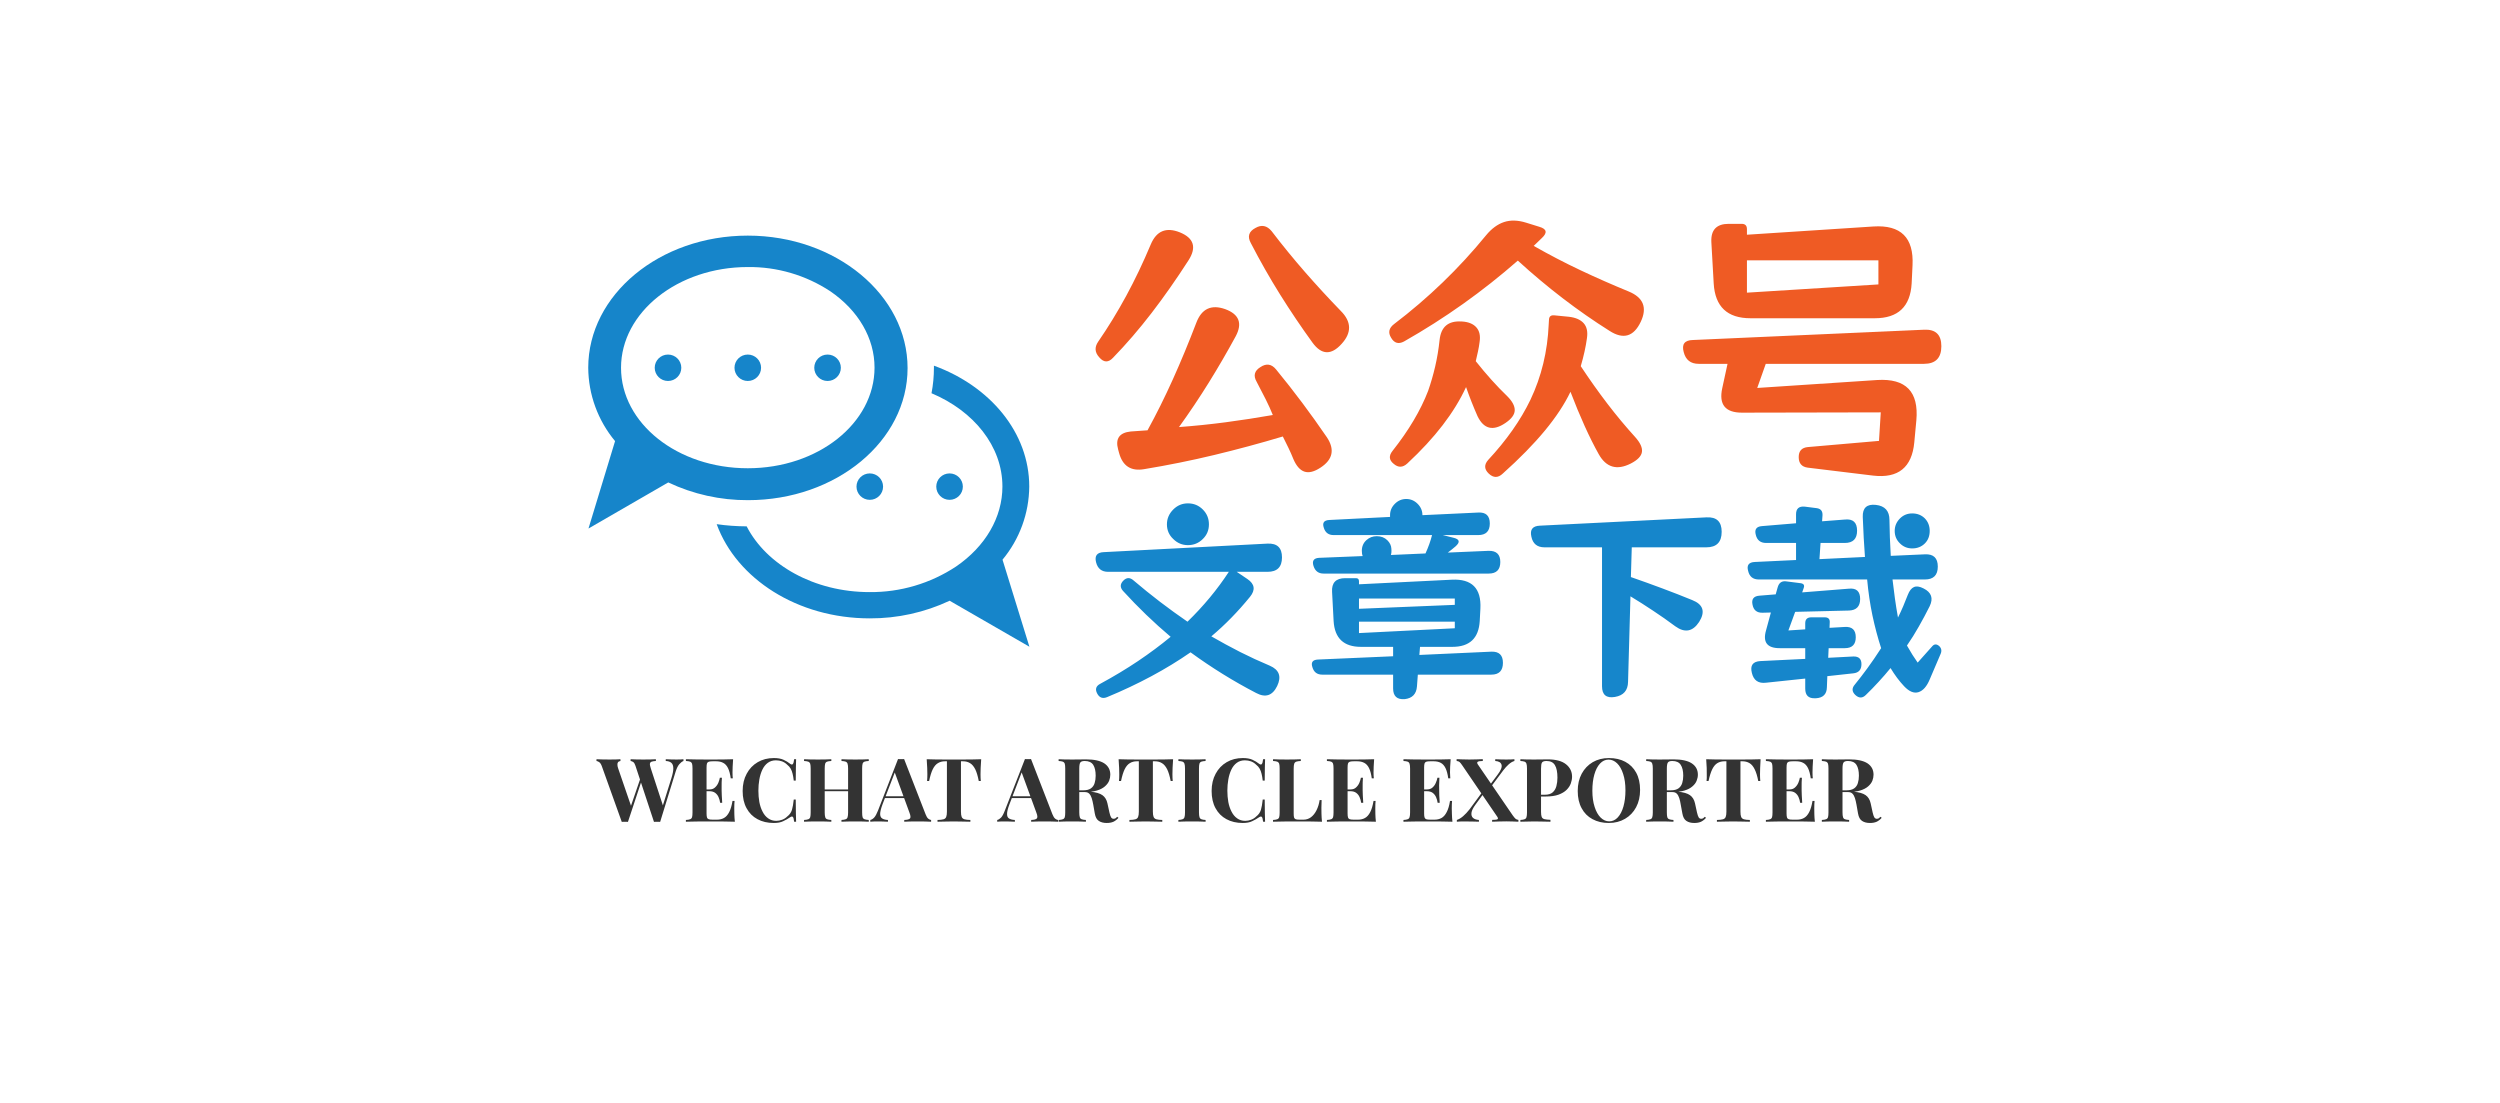
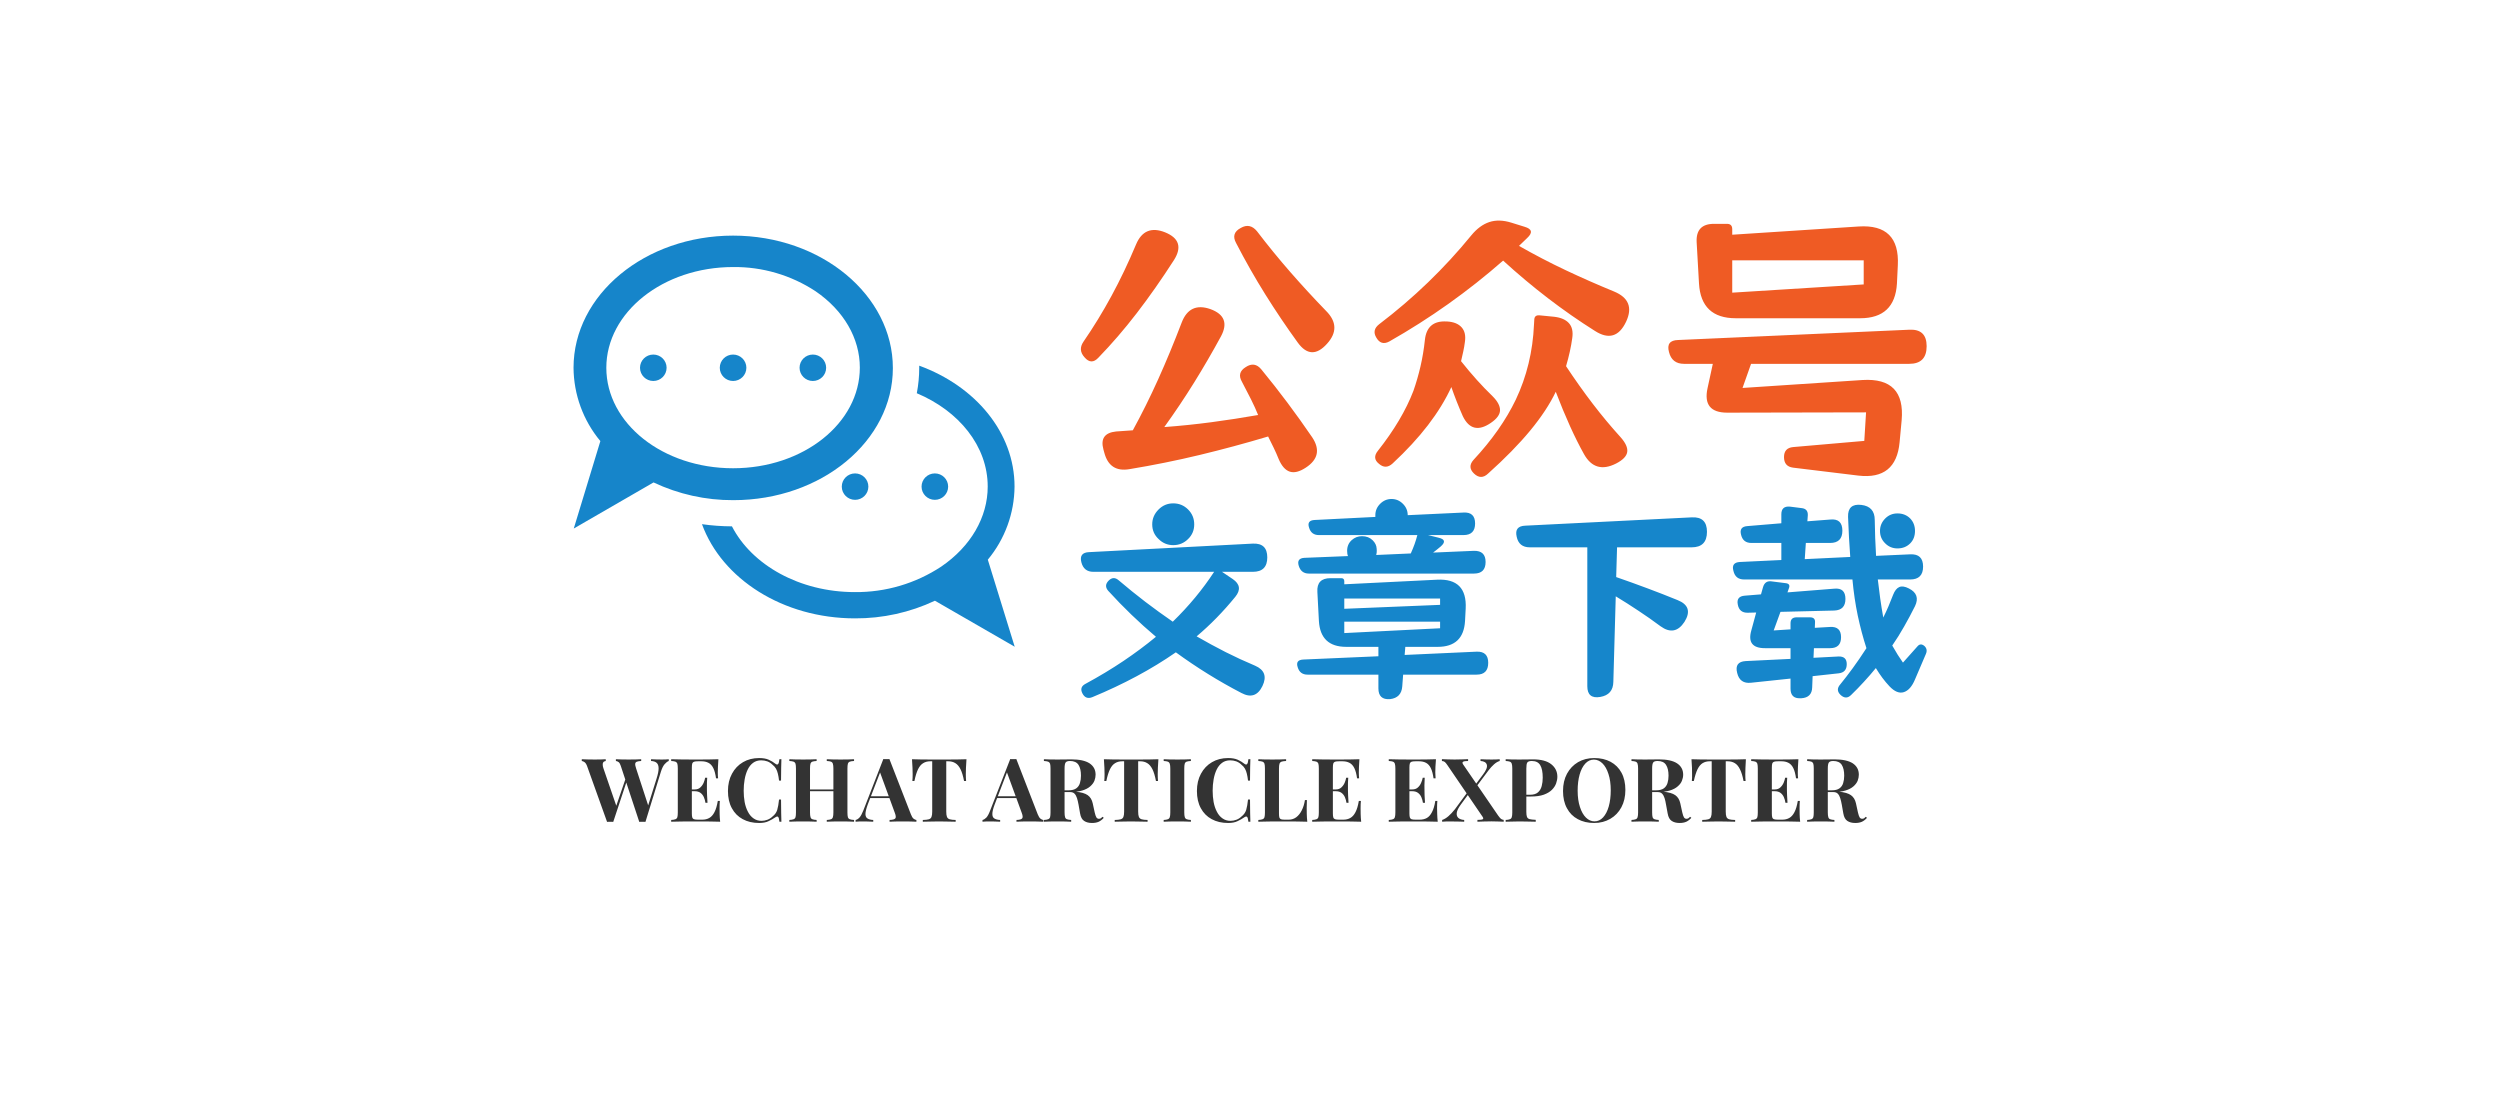
<svg xmlns="http://www.w3.org/2000/svg" version="1.0" viewBox="0 0 340 150" preserveAspectRatio="xMidYMid meet" color-interpolation-filters="sRGB" style="margin: auto;">
-   <g fill="#ef5b24" transform="translate(80,30)">
+   <g fill="#ef5b24" transform="translate(78,30)">
    <g>
      <svg filter="url(#colors350524036)" x="0" y="0" width="60" height="60" filtersec="colorsf6288523337" style="overflow: visible;">
        <svg viewBox="22.59 29.5 54.75 51.02" x="0px" y="0px">
          <path d="M74,69.72a14.37,14.37,0,0,0,3.32-9.08c0-6.7-4.86-12.46-11.83-15a2.17,2.17,0,0,1,0,.26,16.67,16.67,0,0,1-.3,3.16c5.23,2.2,8.8,6.56,8.8,11.58,0,3.81-2.1,7.43-5.76,9.93a19.15,19.15,0,0,1-10.72,3.17c-6.89,0-12.8-3.38-15.26-8.16a27.15,27.15,0,0,1-3.72-.27C41,72.09,48.56,77,57.53,77a23.06,23.06,0,0,0,9.91-2.19h0l9.9,5.71L74,69.71Z" />
          <path d="M42.39,29.5c-10.93,0-19.8,7.34-19.8,16.4A14.38,14.38,0,0,0,25.92,55l0,0-3.3,10.85,9.9-5.72h0a22.88,22.88,0,0,0,9.9,2.2c10.94,0,19.8-7.34,19.8-16.39S53.33,29.5,42.39,29.5Zm0,3.9a18.24,18.24,0,0,1,10.23,3c3.5,2.39,5.5,5.84,5.5,9.48,0,6.89-7,12.49-15.73,12.49S26.66,52.79,26.66,45.9,33.72,33.4,42.39,33.4Z" />
          <ellipse cx="32.49" cy="45.9" rx="1.65" ry="1.64" />
          <ellipse cx="42.39" cy="45.9" rx="1.65" ry="1.64" />
          <ellipse cx="52.29" cy="45.9" rx="1.65" ry="1.64" />
          <ellipse cx="57.53" cy="60.65" rx="1.65" ry="1.64" />
          <ellipse cx="67.43" cy="60.65" rx="1.65" ry="1.64" />
        </svg>
      </svg>
      <defs>
        <filter id="colors350524036">
          <feColorMatrix type="matrix" values="0 0 0 0 0.086  0 0 0 0 0.523  0 0 0 0 0.793  0 0 0 1 0" />
        </filter>
        <filter id="colorsf6288523337">
          <feColorMatrix type="matrix" values="0 0 0 0 0.996  0 0 0 0 0.996  0 0 0 0 0.996  0 0 0 1 0" />
        </filter>
        <filter id="colorsb1166069162">
          <feColorMatrix type="matrix" values="0 0 0 0 0  0 0 0 0 0  0 0 0 0 0  0 0 0 1 0" />
        </filter>
      </defs>
    </g>
    <g transform="translate(69,0)">
      <g transform="matrix(1,0,0,1,0,0)" opacity="1">
        <g transform="scale(1)">
          <g>
            <path d="M29.36 0.16L29.36 0.16Q29.04-0.64 28.68-1.38 28.32-2.12 27.92-2.92L27.92-2.92Q23.24-1.52 18.58-0.4 13.92 0.72 9.08 1.52L9.08 1.52Q6.36 2 5.64-0.72L5.64-0.72 5.52-1.16Q4.92-3.36 7.24-3.6L7.24-3.6 9.52-3.76Q11.32-7.04 12.96-10.68 14.6-14.32 16.16-18.4L16.16-18.4Q17.24-21.24 20.08-20.24L20.08-20.24Q22.92-19.2 21.52-16.56L21.52-16.56Q19.76-13.32 17.86-10.26 15.96-7.2 13.8-4.2L13.8-4.2Q17.04-4.44 20.2-4.86 23.36-5.28 26.56-5.84L26.56-5.84Q26.16-6.84 25.6-7.96 25.04-9.08 24.36-10.36L24.36-10.36Q23.64-11.6 24.88-12.36L24.88-12.36Q26.08-13.16 27-12.04L27-12.04Q28.84-9.8 30.56-7.5 32.28-5.2 33.92-2.8L33.92-2.8Q35.56-0.32 33.04 1.32L33.04 1.32Q31.76 2.16 30.86 1.86 29.96 1.56 29.36 0.16ZM31.96-15.68L31.96-15.68Q29.64-18.88 27.54-22.24 25.44-25.6 23.56-29.24L23.56-29.24Q22.84-30.56 24.2-31.28L24.2-31.28Q25.44-32 26.4-30.84L26.4-30.84Q28.6-27.96 30.94-25.28 33.28-22.6 35.8-20L35.8-20Q38-17.8 35.92-15.52L35.92-15.52Q33.8-13.16 31.96-15.68ZM2.96-13.68L2.96-13.68Q2.04-14.68 2.8-15.8L2.8-15.8Q4.84-18.76 6.62-22.04 8.4-25.32 9.96-29.04L9.96-29.04Q11.12-31.8 13.92-30.68L13.92-30.68Q16.76-29.52 15.12-26.92L15.12-26.92Q12.6-23 10.06-19.7 7.52-16.4 4.84-13.64L4.84-13.64Q3.88-12.6 2.96-13.68ZM42.64-16.36L42.64-16.36Q42-17.4 43.04-18.2L43.04-18.2Q50.04-23.52 55.56-30.28L55.56-30.28Q56.68-31.64 58-32.08 59.32-32.52 61-32L61-32 62.8-31.44Q64.32-31 63.16-29.92L63.16-29.92 62.04-28.84Q65.2-27.04 68.42-25.52 71.64-24 74.96-22.64L74.96-22.64Q77.96-21.4 76.6-18.52L76.6-18.52Q75.16-15.48 72.36-17.28L72.36-17.28Q65.88-21.36 59.88-26.84L59.88-26.84Q52.72-20.56 44.4-15.84L44.4-15.84Q43.28-15.24 42.64-16.36ZM55.92 2.12L55.92 2.12Q55 1.24 55.84 0.28L55.84 0.28Q59.6-3.76 61.6-7.92L61.6-7.92Q63.84-12.64 64.08-18.16L64.08-18.16 64.12-18.84Q64.16-19.44 64.8-19.4L64.8-19.4 66.84-19.2Q68.2-19.04 68.84-18.32 69.48-17.6 69.28-16.28L69.28-16.28Q69.04-14.52 68.44-12.48L68.44-12.48Q70.24-9.76 72.06-7.38 73.88-5 75.84-2.84L75.84-2.84Q76.88-1.68 76.76-0.82 76.64 0.04 75.24 0.76L75.24 0.76Q72.4 2.2 70.88-0.52L70.88-0.52Q69-3.88 67.04-9L67.04-9Q65.84-6.48 63.56-3.72 61.28-0.96 57.84 2.12L57.84 2.12Q56.88 3.04 55.92 2.12ZM43 0.8L43 0.8Q42.04 0.04 42.84-0.96L42.84-0.96Q46.16-5.16 47.68-9.12L47.68-9.12Q48.24-10.72 48.64-12.44 49.04-14.16 49.24-16.04L49.24-16.04Q49.52-18.72 52.2-18.56L52.2-18.56 52.28-18.56Q53.6-18.48 54.24-17.76 54.88-17.04 54.68-15.76L54.68-15.76Q54.6-15.12 54.46-14.48 54.32-13.84 54.16-13.16L54.16-13.16Q56.32-10.44 58.44-8.4L58.44-8.4Q59.48-7.36 59.46-6.48 59.44-5.6 58.2-4.76L58.2-4.76Q55.68-3.04 54.4-5.68L54.4-5.68Q53.52-7.68 52.84-9.64L52.84-9.64Q51.64-7.04 49.66-4.46 47.68-1.88 44.84 0.76L44.84 0.76Q43.92 1.6 43 0.8ZM108.2 2.4L99.32 1.32Q98.08 1.16 98.08-0.12L98.08-0.12Q98.08-1.36 99.32-1.48L99.32-1.48 109-2.32 109.24-6.2 90.36-6.16Q86.96-6.16 87.68-9.48L87.68-9.48 88.4-12.8 84.48-12.8Q82.84-12.8 82.44-14.4L82.44-14.4Q82-16 83.68-16.04L83.68-16.04 115.12-17.44Q117.48-17.56 117.48-15.2L117.48-15.2Q117.48-12.8 115.12-12.8L115.12-12.8 93.6-12.8 92.44-9.52 108.76-10.6Q114.6-10.96 114.08-5.12L114.08-5.12 113.8-2.12Q113.32 3 108.2 2.4L108.2 2.4ZM108.44-19L91.52-19Q86.8-19 86.52-23.72L86.52-23.72 86.2-29.36Q86.08-31.84 88.56-31.84L88.56-31.84 90.32-31.84Q91.04-31.84 91.04-31.12L91.04-31.12 91.04-30.36 108.24-31.48Q113.84-31.84 113.56-26.2L113.56-26.2 113.44-23.72Q113.16-19 108.44-19L108.44-19ZM91.04-26.88L91.04-22.48 108.92-23.6 108.92-26.88 91.04-26.88Z" transform="translate(-2.456191, 32.28167)" />
          </g>
          <g fill="#1686cb" transform="translate(0,37.86167)">
            <g transform="scale(0.99166)">
              <path d="M24.36 1.26L24.36 1.26Q19.68-1.17 15.36-4.32L15.36-4.32Q10.35-0.84 3.9 1.83L3.9 1.83Q3 2.19 2.55 1.32L2.55 1.32Q2.1 0.45 2.97 0L2.97 0Q5.79-1.53 8.17-3.13 10.56-4.74 12.63-6.45L12.63-6.45Q10.89-7.92 9.27-9.48 7.65-11.04 6.09-12.75L6.09-12.75Q5.46-13.47 6.15-14.16L6.15-14.16Q6.81-14.82 7.53-14.19L7.53-14.19Q9.33-12.66 11.17-11.25 13.02-9.84 14.94-8.52L14.94-8.52Q18.24-11.73 20.61-15.36L20.61-15.36 4.05-15.36Q2.73-15.36 2.4-16.68L2.4-16.68Q2.07-18 3.45-18.06L3.45-18.06 25.92-19.23Q27.9-19.32 27.9-17.34L27.9-17.34Q27.9-15.36 25.92-15.36L25.92-15.36 21.69-15.36 23.16-14.37Q24.66-13.35 23.52-11.94L23.52-11.94Q21.03-8.88 18.21-6.51L18.21-6.51Q20.19-5.37 22.17-4.36 24.15-3.36 26.22-2.49L26.22-2.49Q28.17-1.65 27.24 0.3L27.24 0.3Q26.28 2.28 24.36 1.26ZM15-19.02L15-19.02Q13.83-19.02 12.99-19.86L12.99-19.86Q12.12-20.67 12.12-21.87L12.12-21.87Q12.12-23.04 12.99-23.91L12.99-23.91Q13.83-24.75 15-24.75L15-24.75Q16.2-24.75 17.04-23.91L17.04-23.91Q17.88-23.07 17.88-21.87L17.88-21.87Q17.88-20.67 17.04-19.86L17.04-19.86Q16.2-19.02 15-19.02ZM43.14 0.63L43.14-1.26 33.42-1.26Q32.37-1.26 32.07-2.28L32.07-2.28Q31.74-3.27 32.82-3.33L32.82-3.33 43.14-3.78 43.14-5.07 38.73-5.07Q35.19-5.07 34.98-8.61L34.98-8.61 34.77-12.6Q34.65-14.49 36.57-14.49L36.57-14.49 38.04-14.49Q38.46-14.49 38.46-14.07L38.46-14.07 38.46-13.65 51.18-14.28Q55.32-14.49 55.11-10.32L55.11-10.32 55.02-8.61Q54.81-5.07 51.27-5.07L51.27-5.07 46.83-5.07 46.74-3.96 56.61-4.41Q58.2-4.47 58.2-2.88L58.2-2.88Q58.2-1.26 56.61-1.26L56.61-1.26 46.53-1.26 46.41 0.36Q46.29 1.92 44.73 2.1L44.73 2.1Q43.14 2.22 43.14 0.63L43.14 0.63ZM56.25-15.12L33.6-15.12Q32.55-15.12 32.22-16.17L32.22-16.17Q31.89-17.22 33-17.28L33-17.28 38.97-17.52Q38.85-17.79 38.85-18.24L38.85-18.24Q38.85-19.14 39.48-19.71L39.48-19.71Q40.08-20.25 40.89-20.25L40.89-20.25Q41.79-20.25 42.36-19.68L42.36-19.68Q42.87-19.17 42.9-18.54L42.9-18.54Q42.93-18.24 42.9-17.97L42.9-17.97 42.84-17.67 47.58-17.88Q48.18-19.2 48.48-20.4L48.48-20.4 34.98-20.4Q33.93-20.4 33.63-21.42L33.63-21.42Q33.3-22.41 34.38-22.47L34.38-22.47 42.72-22.89 42.72-23.13Q42.72-24.03 43.38-24.69L43.38-24.69Q44.04-25.35 44.94-25.35L44.94-25.35Q45.84-25.35 46.5-24.69L46.5-24.69Q47.16-24.03 47.16-23.13L47.16-23.13 54.81-23.49Q56.4-23.58 56.4-21.99L56.4-21.99Q56.4-20.4 54.81-20.4L54.81-20.4 49.95-20.4 51.39-20.04Q52.71-19.74 51.69-18.84L51.69-18.84Q51.45-18.63 51.18-18.42 50.91-18.21 50.64-18L50.64-18 56.25-18.24Q57.84-18.27 57.84-16.71L57.84-16.71Q57.84-15.12 56.25-15.12L56.25-15.12ZM38.46-8.52L38.46-6.96 51.6-7.62 51.6-8.52 38.46-8.52ZM38.46-11.7L38.46-10.29 51.6-10.83 51.6-11.7 38.46-11.7ZM71.79 0.33L71.79-18.72 63.9-18.72Q62.4-18.72 62.1-20.19L62.1-20.19Q61.77-21.63 63.27-21.69L63.27-21.69 86.1-22.83Q88.2-22.95 88.2-20.85L88.2-20.85Q88.2-18.72 86.1-18.72L86.1-18.72 75.87-18.72 75.75-14.64Q78-13.86 80.08-13.08 82.17-12.3 84.15-11.49L84.15-11.49Q86.43-10.59 85.11-8.49L85.11-8.49Q83.79-6.48 81.84-7.89L81.84-7.89Q80.31-9.03 78.79-10.03 77.28-11.04 75.69-12L75.69-12 75.36-0.27Q75.33 1.5 73.56 1.8L73.56 1.8Q71.79 2.1 71.79 0.33L71.79 0.33ZM113.22 0.33L113.22 0.33Q112.23-0.72 111.36-2.16L111.36-2.16Q110.58-1.2 109.72-0.27 108.87 0.66 107.97 1.53L107.97 1.53Q107.28 2.22 106.53 1.53L106.53 1.53Q105.81 0.84 106.47 0.09L106.47 0.09Q107.28-0.9 108.18-2.13 109.08-3.36 110.07-4.89L110.07-4.89Q109.38-7.02 108.88-9.36 108.39-11.7 108.15-14.31L108.15-14.31 93.3-14.31Q92.1-14.31 91.83-15.48L91.83-15.48Q91.5-16.65 92.73-16.71L92.73-16.71 98.4-16.98 98.4-19.32 94.29-19.32Q93.15-19.32 92.88-20.43L92.88-20.43Q92.58-21.54 93.72-21.63L93.72-21.63 98.4-22.02 98.4-23.25Q98.4-24.42 99.6-24.3L99.6-24.3 101.25-24.09Q102.06-23.97 102.03-23.13L102.03-23.13 101.97-22.29 105.09-22.53Q106.77-22.71 106.77-21L106.77-21Q106.77-19.32 105.09-19.32L105.09-19.32 101.76-19.32 101.61-17.1 107.85-17.4Q107.76-18.66 107.68-20.02 107.61-21.39 107.55-22.89L107.55-22.89Q107.49-24.75 109.35-24.54L109.35-24.54Q111.21-24.33 111.21-22.47L111.21-22.47Q111.24-20.04 111.39-17.55L111.39-17.55 116.07-17.76Q117.84-17.85 117.84-16.08L117.84-16.08Q117.84-14.31 116.07-14.31L116.07-14.31 111.63-14.31Q111.78-12.99 111.96-11.7 112.14-10.41 112.38-9.09L112.38-9.09Q112.77-9.87 113.1-10.65 113.43-11.43 113.73-12.21L113.73-12.21Q114.06-13.05 114.57-13.27 115.08-13.5 115.89-13.08L115.89-13.08Q117.51-12.27 116.73-10.65L116.73-10.65Q116.01-9.21 115.24-7.86 114.48-6.51 113.61-5.25L113.61-5.25Q114-4.56 114.37-3.97 114.75-3.39 115.08-2.91L115.08-2.91 117.06-5.13Q117.48-5.64 118.02-5.19L118.02-5.19Q118.5-4.74 118.23-4.11L118.23-4.11 116.73-0.6Q116.13 0.84 115.2 1.14 114.27 1.44 113.22 0.33ZM99.66 0.66L99.66-0.72 94.26-0.15Q92.7 0.03 92.34-1.5L92.34-1.5Q91.95-3.03 93.51-3.12L93.51-3.12 99.66-3.42 99.66-4.89 96.15-4.89Q93.57-4.89 94.29-7.35L94.29-7.35 94.95-9.78 93.81-9.75Q92.64-9.72 92.43-10.86L92.43-10.86Q92.19-12 93.39-12.09L93.39-12.09 95.61-12.27 95.88-13.23Q96.15-14.22 97.14-14.04L97.14-14.04 99.03-13.8Q99.66-13.71 99.45-13.14L99.45-13.14 99.24-12.54 105.66-13.05Q107.19-13.2 107.19-11.64L107.19-11.64Q107.19-10.11 105.66-10.05L105.66-10.05 98.28-9.87 97.35-7.32 99.66-7.47 99.66-8.31Q99.66-9.12 100.5-9.12L100.5-9.12 102.33-9.12Q103.08-9.12 103.02-8.4L103.02-8.4 102.99-7.68 105.09-7.8Q106.59-7.89 106.59-6.39L106.59-6.39Q106.59-4.89 105.09-4.89L105.09-4.89 102.87-4.89 102.81-3.57 106.26-3.75Q107.37-3.78 107.37-2.7L107.37-2.7Q107.37-1.56 106.26-1.44L106.26-1.44 102.69-1.05 102.63 0.48Q102.6 1.89 101.13 1.98L101.13 1.98 101.01 1.98Q99.66 2.04 99.66 0.66L99.66 0.66ZM114.33-18.57L114.33-18.57Q113.34-18.57 112.65-19.26L112.65-19.26Q111.93-19.95 111.93-20.97L111.93-20.97Q111.93-21.96 112.65-22.68L112.65-22.68Q113.34-23.37 114.33-23.37L114.33-23.37Q115.38-23.37 116.07-22.68L116.07-22.68Q116.73-21.99 116.73-20.97L116.73-20.97Q116.73-19.92 116.07-19.26L116.07-19.26Q115.38-18.57 114.33-18.57Z" transform="translate(-2.336316, 25.35)" />
            </g>
          </g>
        </g>
      </g>
      <g fill="#333333" transform="matrix(1,0,0,1,-29.88309,73.09109)" opacity="1">
        <rect width="0" />
        <rect x="139.79" width="35" />
        <g transform="translate(-38,0)">
          <g transform="scale(1)">
            <path d="M11.69-8.50L11.69-8.50L11.69-8.26Q11.42-8.16 11.14-7.84Q10.85-7.52 10.63-6.83L10.63-6.83L8.52 0.02Q8.42 0.01 8.32 0.01Q8.21 0.01 8.10 0.01L8.10 0.01Q7.99 0.01 7.88 0.01Q7.78 0.01 7.68 0.02L7.68 0.02L5.16-7.61Q5.04-7.98 4.87-8.11Q4.69-8.24 4.50-8.26L4.50-8.26L4.50-8.50Q4.84-8.48 5.30-8.47Q5.76-8.46 6.22-8.46L6.22-8.46Q6.74-8.46 7.21-8.47Q7.67-8.48 7.94-8.50L7.94-8.50L7.94-8.26Q7.58-8.24 7.37-8.17Q7.16-8.10 7.13-7.90Q7.10-7.69 7.25-7.25L7.25-7.25L8.95-2.04L8.68-1.55L10.03-5.86Q10.32-6.77 10.31-7.28Q10.30-7.80 10.03-8.02Q9.77-8.24 9.28-8.26L9.28-8.26L9.28-8.50Q9.68-8.48 10.04-8.47Q10.40-8.46 10.76-8.46L10.76-8.46Q11.04-8.46 11.27-8.47Q11.51-8.48 11.69-8.50ZM3.12-8.50L3.12-8.50L3.12-8.26Q2.88-8.22 2.78-8.08Q2.69-7.94 2.71-7.72Q2.72-7.50 2.81-7.25L2.81-7.25L4.64-1.92L4.32-1.49L5.86-5.98L6.02-5.65L4.14 0.02Q4.04 0.01 3.94 0.01Q3.83 0.01 3.72 0.01L3.72 0.01Q3.61 0.01 3.50 0.01Q3.40 0.01 3.30 0.02L3.30 0.02L0.61-7.49Q0.46-7.93 0.25-8.09Q0.04-8.24-0.14-8.26L-0.14-8.26L-0.14-8.50Q0.22-8.48 0.71-8.47Q1.20-8.46 1.64-8.46L1.64-8.46Q2.12-8.46 2.50-8.47Q2.88-8.48 3.12-8.50ZM18.44-8.50L18.44-8.50Q18.40-7.97 18.38-7.48Q18.36-6.98 18.36-6.72L18.36-6.72Q18.36-6.48 18.37-6.26Q18.38-6.05 18.40-5.90L18.40-5.90L18.12-5.90Q18-6.78 17.75-7.29Q17.50-7.80 17.09-8.01Q16.69-8.22 16.15-8.22L16.15-8.22L15.66-8.22Q15.30-8.22 15.13-8.16Q14.95-8.10 14.89-7.93Q14.83-7.75 14.83-7.37L14.83-7.37L14.83-1.13Q14.83-0.76 14.89-0.58Q14.95-0.40 15.13-0.34Q15.30-0.28 15.66-0.28L15.66-0.28L16.25-0.28Q16.79-0.28 17.20-0.51Q17.62-0.74 17.91-1.31Q18.20-1.87 18.36-2.83L18.36-2.83L18.64-2.83Q18.60-2.45 18.60-1.82L18.60-1.82Q18.60-1.55 18.61-1.04Q18.62-0.54 18.68 0L18.68 0Q18.07-0.02 17.30-0.03Q16.54-0.04 15.94-0.04L15.94-0.04Q15.53-0.04 14.86-0.04Q14.18-0.04 13.43-0.03Q12.67-0.02 12.02 0L12.02 0L12.02-0.24Q12.41-0.26 12.60-0.34Q12.79-0.41 12.86-0.62Q12.92-0.84 12.92-1.27L12.92-1.27L12.92-7.22Q12.92-7.67 12.86-7.88Q12.79-8.09 12.59-8.17Q12.40-8.24 12.02-8.26L12.02-8.26L12.02-8.50Q12.67-8.48 13.43-8.47Q14.18-8.46 14.86-8.46Q15.53-8.46 15.94-8.46L15.94-8.46Q16.49-8.46 17.19-8.47Q17.89-8.47 18.44-8.50ZM14.47-4.39L16.57-4.39Q16.57-4.39 16.57-4.27Q16.57-4.15 16.57-4.15L16.57-4.15L14.47-4.15Q14.47-4.15 14.47-4.27Q14.47-4.39 14.47-4.39L14.47-4.39ZM16.64-5.98L16.92-5.98Q16.87-5.29 16.88-4.93Q16.88-4.57 16.88-4.27L16.88-4.27Q16.88-3.97 16.90-3.61Q16.91-3.25 16.96-2.57L16.96-2.57L16.68-2.57Q16.62-2.99 16.46-3.35Q16.30-3.71 16.00-3.93Q15.70-4.15 15.22-4.15L15.22-4.15L15.22-4.39Q15.70-4.39 15.98-4.66Q16.27-4.92 16.43-5.29Q16.58-5.65 16.64-5.98L16.64-5.98ZM23.99-8.66L23.99-8.66Q24.78-8.66 25.29-8.43Q25.80-8.20 26.20-7.88L26.20-7.88Q26.44-7.70 26.56-7.84Q26.69-7.98 26.74-8.50L26.74-8.50L27.01-8.50Q26.99-8.03 26.98-7.36Q26.96-6.70 26.96-5.59L26.96-5.59L26.69-5.59Q26.63-6.14 26.53-6.53Q26.44-6.92 26.27-7.22Q26.10-7.52 25.79-7.76L25.79-7.76Q25.49-8.06 25.09-8.21Q24.70-8.35 24.26-8.35L24.26-8.35Q23.62-8.35 23.16-8.01Q22.70-7.67 22.42-7.08Q22.14-6.49 22.01-5.75Q21.88-5.02 21.88-4.22L21.88-4.22Q21.88-3.42 22.01-2.68Q22.15-1.94 22.45-1.37Q22.74-0.79 23.21-0.46Q23.68-0.12 24.31-0.12L24.31-0.12Q24.71-0.12 25.11-0.27Q25.51-0.42 25.80-0.71L25.80-0.71Q26.27-1.07 26.44-1.60Q26.60-2.14 26.69-3.02L26.69-3.02L26.96-3.02Q26.96-1.88 26.98-1.18Q26.99-0.48 27.01 0L27.01 0L26.74 0Q26.69-0.52 26.57-0.65Q26.46-0.78 26.20-0.61L26.20-0.61Q25.75-0.30 25.25-0.07Q24.76 0.17 23.98 0.17L23.98 0.17Q22.70 0.17 21.75-0.35Q20.80-0.86 20.27-1.84Q19.74-2.81 19.74-4.18L19.74-4.18Q19.74-5.52 20.29-6.53Q20.83-7.54 21.79-8.10Q22.74-8.66 23.99-8.66ZM33.18 0L33.18 0L33.18-0.24Q33.56-0.26 33.76-0.34Q33.95-0.41 34.01-0.62Q34.08-0.84 34.08-1.27L34.08-1.27L34.08-7.22Q34.08-7.67 34.01-7.88Q33.95-8.09 33.75-8.17Q33.55-8.24 33.18-8.26L33.18-8.26L33.18-8.50Q33.50-8.48 34.03-8.47Q34.55-8.46 35.06-8.46L35.06-8.46Q35.62-8.46 36.10-8.47Q36.59-8.48 36.89-8.50L36.89-8.50L36.89-8.26Q36.50-8.24 36.31-8.17Q36.11-8.09 36.05-7.88Q35.99-7.67 35.99-7.22L35.99-7.22L35.99-1.27Q35.99-0.84 36.05-0.62Q36.12-0.41 36.31-0.34Q36.50-0.26 36.89-0.24L36.89-0.24L36.89 0Q36.59-0.02 36.10-0.03Q35.62-0.04 35.06-0.04L35.06-0.04Q34.55-0.04 34.03-0.03Q33.50-0.02 33.18 0ZM28.09 0L28.09 0L28.09-0.24Q28.48-0.26 28.67-0.34Q28.86-0.41 28.93-0.62Q28.99-0.84 28.99-1.27L28.99-1.27L28.99-7.22Q28.99-7.67 28.93-7.88Q28.86-8.09 28.66-8.17Q28.46-8.24 28.09-8.26L28.09-8.26L28.09-8.50Q28.40-8.48 28.90-8.47Q29.40-8.46 29.99-8.46L29.99-8.46Q30.49-8.46 30.98-8.47Q31.48-8.48 31.80-8.50L31.80-8.50L31.80-8.26Q31.42-8.24 31.22-8.17Q31.02-8.09 30.96-7.88Q30.90-7.67 30.90-7.22L30.90-7.22L30.90-1.27Q30.90-0.84 30.97-0.62Q31.03-0.41 31.22-0.34Q31.42-0.26 31.80-0.24L31.80-0.24L31.80 0Q31.48-0.02 30.98-0.03Q30.49-0.04 29.99-0.04L29.99-0.04Q29.40-0.04 28.90-0.03Q28.40-0.02 28.09 0ZM34.86-4.15L30.12-4.15L30.12-4.39L34.86-4.39L34.86-4.15ZM41.70-8.52L41.70-8.52L44.62-1.01Q44.78-0.58 44.99-0.41Q45.20-0.25 45.37-0.24L45.37-0.24L45.37 0Q45.01-0.02 44.53-0.03Q44.04-0.04 43.55-0.04L43.55-0.04Q43.00-0.04 42.50-0.03Q42.01-0.02 41.72 0L41.72 0L41.72-0.24Q42.34-0.26 42.50-0.45Q42.66-0.64 42.42-1.25L42.42-1.25L40.38-6.83L40.60-7.14L38.77-2.39Q38.44-1.50 38.44-1.04Q38.45-0.59 38.74-0.43Q39.02-0.26 39.50-0.24L39.50-0.24L39.50 0Q39.11-0.02 38.75-0.03Q38.39-0.04 38.02-0.04L38.02-0.04Q37.75-0.04 37.52-0.03Q37.28-0.02 37.10 0L37.10 0L37.10-0.24Q37.36-0.29 37.62-0.56Q37.88-0.84 38.14-1.50L38.14-1.50L40.87-8.52Q41.06-8.51 41.29-8.51Q41.51-8.51 41.70-8.52ZM39.08-3.46L42.54-3.46L42.54-3.22L38.96-3.22L39.08-3.46ZM52.18-8.50L52.18-8.50Q52.13-7.88 52.11-7.32Q52.09-6.76 52.09-6.46L52.09-6.46Q52.09-6.19 52.10-5.95Q52.12-5.71 52.13-5.54L52.13-5.54L51.85-5.54Q51.66-6.55 51.37-7.14Q51.07-7.73 50.66-7.97Q50.26-8.22 49.70-8.22L49.70-8.22L49.43-8.22L49.43-1.37Q49.43-0.89 49.53-0.65Q49.63-0.41 49.91-0.33Q50.18-0.25 50.71-0.24L50.71-0.24L50.71 0Q50.34-0.01 49.72-0.02Q49.10-0.04 48.43-0.04L48.43-0.04Q47.77-0.04 47.18-0.02Q46.60-0.01 46.24 0L46.24 0L46.24-0.24Q46.78-0.25 47.05-0.33Q47.33-0.41 47.42-0.65Q47.52-0.89 47.52-1.37L47.52-1.37L47.52-8.22L47.26-8.22Q46.70-8.22 46.30-7.97Q45.89-7.73 45.60-7.15Q45.31-6.56 45.10-5.54L45.10-5.54L44.82-5.54Q44.84-5.71 44.85-5.95Q44.86-6.19 44.86-6.46L44.86-6.46Q44.86-6.76 44.84-7.32Q44.82-7.88 44.77-8.50L44.77-8.50Q45.32-8.48 45.98-8.47Q46.63-8.46 47.29-8.46Q47.95-8.46 48.48-8.46L48.48-8.46Q49.02-8.46 49.67-8.46Q50.33-8.46 50.99-8.47Q51.65-8.48 52.18-8.50ZM58.96-8.52L58.96-8.52L61.87-1.01Q62.04-0.58 62.25-0.41Q62.46-0.25 62.63-0.24L62.63-0.24L62.63 0Q62.27-0.02 61.78-0.03Q61.30-0.04 60.80-0.04L60.80-0.04Q60.25-0.04 59.76-0.03Q59.27-0.02 58.98 0L58.98 0L58.98-0.24Q59.59-0.26 59.75-0.45Q59.92-0.64 59.68-1.25L59.68-1.25L57.64-6.83L57.85-7.14L56.03-2.39Q55.69-1.50 55.70-1.04Q55.70-0.59 55.99-0.43Q56.28-0.26 56.76-0.24L56.76-0.24L56.76 0Q56.36-0.02 56.00-0.03Q55.64-0.04 55.27-0.04L55.27-0.04Q55.01-0.04 54.77-0.03Q54.54-0.02 54.36 0L54.36 0L54.36-0.24Q54.61-0.29 54.88-0.56Q55.14-0.84 55.39-1.50L55.39-1.50L58.13-8.52Q58.32-8.51 58.54-8.51Q58.76-8.51 58.96-8.52ZM56.34-3.46L59.80-3.46L59.80-3.22L56.22-3.22L56.34-3.46ZM62.71-8.26L62.71-8.50Q63.01-8.48 63.52-8.47Q64.03-8.46 64.54-8.46L64.54-8.46Q65.11-8.46 65.65-8.47Q66.19-8.48 66.42-8.48L66.42-8.48Q68.09-8.48 68.92-7.94Q69.74-7.39 69.74-6.40L69.74-6.40Q69.74-5.99 69.58-5.57Q69.41-5.16 69.01-4.81Q68.60-4.45 67.91-4.24Q67.21-4.03 66.16-4.03L66.16-4.03L65.00-4.03L65.00-4.27L66.04-4.27Q66.74-4.27 67.11-4.54Q67.48-4.81 67.61-5.26Q67.75-5.71 67.75-6.26L67.75-6.26Q67.75-7.21 67.42-7.73Q67.08-8.26 66.26-8.26L66.26-8.26Q65.80-8.26 65.66-8.05Q65.52-7.85 65.52-7.22L65.52-7.22L65.52-1.27Q65.52-0.84 65.59-0.62Q65.65-0.41 65.84-0.34Q66.04-0.26 66.42-0.24L66.42-0.24L66.42 0Q66.10-0.02 65.60-0.03Q65.11-0.04 64.61-0.04L64.61-0.04Q64.03-0.04 63.52-0.03Q63.01-0.02 62.71 0L62.71 0L62.71-0.24Q63.10-0.26 63.29-0.34Q63.48-0.41 63.55-0.62Q63.61-0.84 63.61-1.27L63.61-1.27L63.61-7.22Q63.61-7.67 63.55-7.88Q63.48-8.09 63.28-8.17Q63.08-8.24 62.71-8.26L62.71-8.26ZM65.00-4.03L64.98-4.24Q65.50-4.22 65.87-4.19Q66.25-4.15 66.54-4.12Q66.83-4.09 67.06-4.08L67.06-4.08Q68.15-3.98 68.67-3.61Q69.19-3.24 69.35-2.50L69.35-2.50L69.62-1.26Q69.73-0.78 69.85-0.59Q69.97-0.40 70.20-0.40L70.20-0.40Q70.36-0.41 70.46-0.47Q70.56-0.54 70.68-0.67L70.68-0.67L70.85-0.53Q70.52-0.16 70.15 0.01Q69.78 0.17 69.25 0.17L69.25 0.17Q68.60 0.17 68.18-0.11Q67.76-0.38 67.63-1.13L67.63-1.13L67.42-2.33Q67.33-2.83 67.21-3.21Q67.09-3.59 66.88-3.81Q66.67-4.03 66.30-4.03L66.30-4.03L65.00-4.03ZM78.28-8.50L78.28-8.50Q78.23-7.88 78.21-7.32Q78.19-6.76 78.19-6.46L78.19-6.46Q78.19-6.19 78.20-5.95Q78.22-5.71 78.23-5.54L78.23-5.54L77.95-5.54Q77.76-6.55 77.47-7.14Q77.17-7.73 76.76-7.97Q76.36-8.22 75.80-8.22L75.80-8.22L75.53-8.22L75.53-1.37Q75.53-0.89 75.63-0.65Q75.73-0.41 76.01-0.33Q76.28-0.25 76.81-0.24L76.81-0.24L76.81 0Q76.44-0.01 75.82-0.02Q75.20-0.04 74.53-0.04L74.53-0.04Q73.87-0.04 73.28-0.02Q72.70-0.01 72.34 0L72.34 0L72.34-0.24Q72.88-0.25 73.15-0.33Q73.43-0.41 73.52-0.65Q73.62-0.89 73.62-1.37L73.62-1.37L73.62-8.22L73.36-8.22Q72.80-8.22 72.40-7.97Q71.99-7.73 71.70-7.15Q71.41-6.56 71.20-5.54L71.20-5.54L70.92-5.54Q70.94-5.71 70.95-5.95Q70.96-6.19 70.96-6.46L70.96-6.46Q70.96-6.76 70.94-7.32Q70.92-7.88 70.87-8.50L70.87-8.50Q71.42-8.48 72.08-8.47Q72.73-8.46 73.39-8.46Q74.05-8.46 74.58-8.46L74.58-8.46Q75.12-8.46 75.77-8.46Q76.43-8.46 77.09-8.47Q77.75-8.48 78.28-8.50ZM82.70-8.50L82.70-8.50L82.70-8.26Q82.32-8.24 82.12-8.17Q81.92-8.09 81.86-7.88Q81.80-7.67 81.80-7.22L81.80-7.22L81.80-1.27Q81.80-0.84 81.87-0.62Q81.94-0.41 82.13-0.34Q82.32-0.26 82.70-0.24L82.70-0.24L82.70 0Q82.38-0.02 81.89-0.03Q81.40-0.04 80.89-0.04L80.89-0.04Q80.30-0.04 79.81-0.03Q79.31-0.02 79.00 0L79.00 0L79.00-0.24Q79.38-0.26 79.57-0.34Q79.76-0.41 79.83-0.62Q79.90-0.84 79.90-1.27L79.90-1.27L79.90-7.22Q79.90-7.67 79.83-7.88Q79.76-8.09 79.57-8.17Q79.37-8.24 79.00-8.26L79.00-8.26L79.00-8.50Q79.31-8.48 79.81-8.47Q80.30-8.46 80.89-8.46L80.89-8.46Q81.40-8.46 81.89-8.47Q82.38-8.48 82.70-8.50ZM87.77-8.66L87.77-8.66Q88.56-8.66 89.07-8.43Q89.58-8.20 89.98-7.88L89.98-7.88Q90.22-7.70 90.34-7.84Q90.47-7.98 90.52-8.50L90.52-8.50L90.79-8.50Q90.77-8.03 90.76-7.36Q90.74-6.70 90.74-5.59L90.74-5.59L90.47-5.59Q90.41-6.14 90.31-6.53Q90.22-6.92 90.05-7.22Q89.88-7.52 89.57-7.76L89.57-7.76Q89.27-8.06 88.87-8.21Q88.48-8.35 88.04-8.35L88.04-8.35Q87.40-8.35 86.94-8.01Q86.48-7.67 86.20-7.08Q85.92-6.49 85.79-5.75Q85.66-5.02 85.66-4.22L85.66-4.22Q85.66-3.42 85.79-2.68Q85.93-1.94 86.23-1.37Q86.52-0.79 86.99-0.46Q87.46-0.12 88.09-0.12L88.09-0.12Q88.49-0.12 88.89-0.27Q89.29-0.42 89.58-0.71L89.58-0.71Q90.05-1.07 90.22-1.60Q90.38-2.14 90.47-3.02L90.47-3.02L90.74-3.02Q90.74-1.88 90.76-1.18Q90.77-0.48 90.79 0L90.79 0L90.52 0Q90.47-0.52 90.35-0.65Q90.24-0.78 89.98-0.61L89.98-0.61Q89.53-0.30 89.03-0.07Q88.54 0.17 87.76 0.17L87.76 0.17Q86.48 0.17 85.53-0.35Q84.58-0.86 84.05-1.84Q83.52-2.81 83.52-4.18L83.52-4.18Q83.52-5.52 84.07-6.53Q84.61-7.54 85.57-8.10Q86.52-8.66 87.77-8.66ZM95.65-8.50L95.65-8.50L95.65-8.26Q95.24-8.24 95.03-8.17Q94.82-8.09 94.75-7.88Q94.68-7.67 94.68-7.22L94.68-7.22L94.68-1.13Q94.68-0.76 94.73-0.58Q94.79-0.40 94.95-0.34Q95.11-0.28 95.44-0.28L95.44-0.28L96.02-0.28Q96.58-0.28 97.03-0.61Q97.48-0.95 97.78-1.55Q98.09-2.16 98.21-2.95L98.21-2.95L98.48-2.95Q98.45-2.54 98.45-1.90L98.45-1.90Q98.45-1.62 98.46-1.09Q98.47-0.56 98.53 0L98.53 0Q97.92-0.02 97.15-0.03Q96.38-0.04 95.78-0.04L95.78-0.04Q95.38-0.04 94.70-0.04Q94.03-0.04 93.28-0.03Q92.52-0.02 91.87 0L91.87 0L91.87-0.24Q92.26-0.26 92.45-0.34Q92.64-0.41 92.71-0.62Q92.77-0.84 92.77-1.27L92.77-1.27L92.77-7.22Q92.77-7.67 92.71-7.88Q92.64-8.09 92.44-8.17Q92.24-8.24 91.87-8.26L91.87-8.26L91.87-8.50Q92.17-8.48 92.68-8.47Q93.19-8.46 93.77-8.46L93.77-8.46Q94.30-8.46 94.81-8.47Q95.32-8.48 95.65-8.50ZM105.62-8.50L105.62-8.50Q105.58-7.97 105.56-7.48Q105.54-6.98 105.54-6.72L105.54-6.72Q105.54-6.48 105.55-6.26Q105.56-6.05 105.58-5.90L105.58-5.90L105.30-5.90Q105.18-6.78 104.93-7.29Q104.68-7.80 104.27-8.01Q103.87-8.22 103.33-8.22L103.33-8.22L102.84-8.22Q102.48-8.22 102.31-8.16Q102.13-8.10 102.07-7.93Q102.01-7.75 102.01-7.37L102.01-7.37L102.01-1.13Q102.01-0.76 102.07-0.58Q102.13-0.40 102.31-0.34Q102.48-0.28 102.84-0.28L102.84-0.28L103.43-0.28Q103.97-0.28 104.38-0.51Q104.80-0.74 105.09-1.31Q105.38-1.87 105.54-2.83L105.54-2.83L105.82-2.83Q105.78-2.45 105.78-1.82L105.78-1.82Q105.78-1.55 105.79-1.04Q105.80-0.54 105.86 0L105.86 0Q105.25-0.02 104.48-0.03Q103.72-0.04 103.12-0.04L103.12-0.04Q102.71-0.04 102.04-0.04Q101.36-0.04 100.61-0.03Q99.85-0.02 99.20 0L99.20 0L99.20-0.24Q99.59-0.26 99.78-0.34Q99.97-0.41 100.04-0.62Q100.10-0.84 100.10-1.27L100.10-1.27L100.10-7.22Q100.10-7.67 100.04-7.88Q99.97-8.09 99.77-8.17Q99.58-8.24 99.20-8.26L99.20-8.26L99.20-8.50Q99.85-8.48 100.61-8.47Q101.36-8.46 102.04-8.46Q102.71-8.46 103.12-8.46L103.12-8.46Q103.67-8.46 104.37-8.47Q105.07-8.47 105.62-8.50ZM101.65-4.39L103.75-4.39Q103.75-4.39 103.75-4.27Q103.75-4.15 103.75-4.15L103.75-4.15L101.65-4.15Q101.65-4.15 101.65-4.27Q101.65-4.39 101.65-4.39L101.65-4.39ZM103.82-5.98L104.10-5.98Q104.05-5.29 104.06-4.93Q104.06-4.57 104.06-4.27L104.06-4.27Q104.06-3.97 104.08-3.61Q104.09-3.25 104.14-2.57L104.14-2.57L103.86-2.57Q103.80-2.99 103.64-3.35Q103.48-3.71 103.18-3.93Q102.88-4.15 102.40-4.15L102.40-4.15L102.40-4.39Q102.88-4.39 103.16-4.66Q103.45-4.92 103.61-5.29Q103.76-5.65 103.82-5.98L103.82-5.98ZM116.03-8.50L116.03-8.50Q115.98-7.97 115.96-7.48Q115.94-6.98 115.94-6.72L115.94-6.72Q115.94-6.48 115.96-6.26Q115.97-6.05 115.98-5.90L115.98-5.90L115.70-5.90Q115.58-6.78 115.33-7.29Q115.08-7.80 114.68-8.01Q114.28-8.22 113.74-8.22L113.74-8.22L113.24-8.22Q112.88-8.22 112.71-8.16Q112.54-8.10 112.48-7.93Q112.42-7.75 112.42-7.37L112.42-7.37L112.42-1.13Q112.42-0.76 112.48-0.58Q112.54-0.40 112.71-0.34Q112.88-0.28 113.24-0.28L113.24-0.28L113.83-0.28Q114.37-0.28 114.79-0.51Q115.20-0.74 115.49-1.31Q115.79-1.87 115.94-2.83L115.94-2.83L116.22-2.83Q116.18-2.45 116.18-1.82L116.18-1.82Q116.18-1.55 116.20-1.04Q116.21-0.54 116.27 0L116.27 0Q115.66-0.02 114.89-0.03Q114.12-0.04 113.52-0.04L113.52-0.04Q113.11-0.04 112.44-0.04Q111.77-0.04 111.01-0.03Q110.26-0.02 109.61 0L109.61 0L109.61-0.24Q109.99-0.26 110.18-0.34Q110.38-0.41 110.44-0.62Q110.51-0.84 110.51-1.27L110.51-1.27L110.51-7.22Q110.51-7.67 110.44-7.88Q110.38-8.09 110.18-8.17Q109.98-8.24 109.61-8.26L109.61-8.26L109.61-8.50Q110.26-8.48 111.01-8.47Q111.77-8.46 112.44-8.46Q113.11-8.46 113.52-8.46L113.52-8.46Q114.07-8.46 114.77-8.47Q115.48-8.47 116.03-8.50ZM112.06-4.39L114.16-4.39Q114.16-4.39 114.16-4.27Q114.16-4.15 114.16-4.15L114.16-4.15L112.06-4.15Q112.06-4.15 112.06-4.27Q112.06-4.39 112.06-4.39L112.06-4.39ZM114.23-5.98L114.50-5.98Q114.46-5.29 114.46-4.93Q114.47-4.57 114.47-4.27L114.47-4.27Q114.47-3.97 114.48-3.61Q114.49-3.25 114.54-2.57L114.54-2.57L114.26-2.57Q114.20-2.99 114.04-3.35Q113.88-3.71 113.58-3.93Q113.28-4.15 112.80-4.15L112.80-4.15L112.80-4.39Q113.28-4.39 113.57-4.66Q113.86-4.92 114.01-5.29Q114.17-5.65 114.23-5.98L114.23-5.98ZM120.40-8.51L120.40-8.51L120.40-8.26Q119.86-8.26 119.71-8.15Q119.56-8.05 119.72-7.80L119.72-7.80L124.48-0.85Q124.72-0.52 124.86-0.40Q125.00-0.28 125.24-0.25L125.24-0.25L125.24 0Q125.00-0.01 124.55-0.03Q124.09-0.05 123.60-0.05L123.60-0.05Q123.06-0.05 122.50-0.03Q121.94-0.01 121.67 0L121.67 0L121.67-0.25Q122.22-0.25 122.38-0.33Q122.54-0.41 122.38-0.66L122.38-0.66L117.61-7.66Q117.38-8.00 117.24-8.12Q117.10-8.24 116.84-8.26L116.84-8.26L116.84-8.51Q117.10-8.50 117.58-8.48Q118.07-8.46 118.56-8.46L118.56-8.46Q119.10-8.46 119.60-8.48Q120.10-8.50 120.40-8.51ZM118.61-1.70L120.50-4.27Q120.50-4.27 120.55-4.12Q120.60-3.96 120.60-3.96L120.60-3.96L119.40-2.32Q118.92-1.67 118.86-1.22Q118.80-0.77 119.07-0.52Q119.34-0.28 119.87-0.24L119.87-0.24L119.87 0Q119.64-0.01 119.27-0.02Q118.90-0.02 118.54-0.03Q118.18-0.04 117.97-0.04L117.97-0.04Q117.25-0.04 116.87 0L116.87 0L116.87-0.24Q117.29-0.38 117.72-0.75Q118.15-1.12 118.61-1.70L118.61-1.70ZM124.70-8.50L124.70-8.50L124.70-8.26Q124.31-8.15 123.92-7.80Q123.53-7.45 123.19-7.00L123.19-7.00L121.25-4.40Q121.25-4.40 121.21-4.56Q121.16-4.72 121.16-4.72L121.16-4.72L122.40-6.38Q123.08-7.26 122.95-7.74Q122.82-8.22 122.09-8.26L122.09-8.26L122.09-8.50Q122.44-8.48 122.87-8.47Q123.30-8.46 123.60-8.46L123.60-8.46Q124.32-8.46 124.70-8.50ZM125.51-8.26L125.51-8.50Q125.81-8.48 126.32-8.47Q126.83-8.46 127.33-8.46L127.33-8.46Q127.91-8.46 128.45-8.47Q128.99-8.48 129.22-8.48L129.22-8.48Q130.88-8.48 131.71-7.82Q132.54-7.16 132.54-6.12L132.54-6.12Q132.54-5.69 132.37-5.21Q132.20-4.74 131.80-4.34Q131.40-3.94 130.70-3.68Q130.01-3.43 128.95-3.43L128.95-3.43L127.73-3.43L127.73-3.67L128.83-3.67Q129.54-3.67 129.91-4.00Q130.27-4.32 130.41-4.85Q130.55-5.38 130.55-5.99L130.55-5.99Q130.55-7.13 130.21-7.69Q129.88-8.26 129.06-8.26L129.06-8.26Q128.59-8.26 128.45-8.05Q128.32-7.85 128.32-7.22L128.32-7.22L128.32-1.34Q128.32-0.88 128.41-0.65Q128.51-0.42 128.78-0.35Q129.06-0.28 129.60-0.26L129.60-0.26L129.60 0Q129.23-0.01 128.64-0.02Q128.05-0.04 127.40-0.04L127.40-0.04Q126.89-0.04 126.40-0.02Q125.90-0.01 125.51 0L125.51 0L125.51-0.24Q125.89-0.26 126.08-0.34Q126.28-0.41 126.34-0.62Q126.41-0.84 126.41-1.27L126.41-1.27L126.41-7.22Q126.41-7.67 126.34-7.88Q126.28-8.09 126.08-8.17Q125.88-8.24 125.51-8.26L125.51-8.26ZM137.56-8.66L137.56-8.66Q138.83-8.66 139.78-8.15Q140.74-7.63 141.26-6.67Q141.79-5.70 141.79-4.32L141.79-4.32Q141.79-2.98 141.25-1.97Q140.71-0.96 139.75-0.40Q138.78 0.17 137.54 0.17L137.54 0.17Q136.27 0.17 135.32-0.35Q134.36-0.86 133.84-1.84Q133.31-2.81 133.31-4.18L133.31-4.18Q133.31-5.52 133.85-6.53Q134.40-7.54 135.35-8.10Q136.31-8.66 137.56-8.66ZM137.51-8.45L137.51-8.45Q136.84-8.45 136.34-7.91Q135.84-7.37 135.57-6.42Q135.30-5.47 135.30-4.22L135.30-4.22Q135.30-2.95 135.61-2.01Q135.91-1.07 136.43-0.56Q136.96-0.05 137.59-0.05L137.59-0.05Q138.26-0.05 138.76-0.59Q139.26-1.13 139.53-2.08Q139.80-3.04 139.80-4.27L139.80-4.27Q139.80-5.56 139.49-6.49Q139.19-7.43 138.67-7.94Q138.14-8.45 137.51-8.45ZM142.62-8.26L142.62-8.50Q142.92-8.48 143.43-8.47Q143.94-8.46 144.44-8.46L144.44-8.46Q145.02-8.46 145.56-8.47Q146.10-8.48 146.33-8.48L146.33-8.48Q148.00-8.48 148.82-7.94Q149.65-7.39 149.65-6.40L149.65-6.40Q149.65-5.99 149.48-5.57Q149.32-5.16 148.91-4.81Q148.51-4.45 147.82-4.24Q147.12-4.03 146.06-4.03L146.06-4.03L144.91-4.03L144.91-4.27L145.94-4.27Q146.65-4.27 147.02-4.54Q147.38-4.81 147.52-5.26Q147.66-5.71 147.66-6.26L147.66-6.26Q147.66-7.21 147.32-7.73Q146.99-8.26 146.17-8.26L146.17-8.26Q145.70-8.26 145.57-8.05Q145.43-7.85 145.43-7.22L145.43-7.22L145.43-1.27Q145.43-0.84 145.49-0.62Q145.56-0.41 145.75-0.34Q145.94-0.26 146.33-0.24L146.33-0.24L146.33 0Q146.00-0.02 145.51-0.03Q145.02-0.04 144.52-0.04L144.52-0.04Q143.94-0.04 143.43-0.03Q142.92-0.02 142.62 0L142.62 0L142.62-0.24Q143.00-0.26 143.20-0.34Q143.39-0.41 143.45-0.62Q143.52-0.84 143.52-1.27L143.52-1.27L143.52-7.22Q143.52-7.67 143.45-7.88Q143.39-8.09 143.19-8.17Q142.99-8.24 142.62-8.26L142.62-8.26ZM144.91-4.03L144.89-4.24Q145.40-4.22 145.78-4.19Q146.16-4.15 146.45-4.12Q146.74-4.09 146.96-4.08L146.96-4.08Q148.06-3.98 148.58-3.61Q149.10-3.24 149.26-2.50L149.26-2.50L149.53-1.26Q149.64-0.78 149.76-0.59Q149.88-0.40 150.11-0.40L150.11-0.40Q150.26-0.41 150.37-0.47Q150.47-0.54 150.59-0.67L150.59-0.67L150.76-0.53Q150.43-0.16 150.06 0.01Q149.69 0.17 149.16 0.17L149.16 0.17Q148.51 0.17 148.09-0.11Q147.67-0.38 147.54-1.13L147.54-1.13L147.32-2.33Q147.24-2.83 147.12-3.21Q147.00-3.59 146.79-3.81Q146.58-4.03 146.21-4.03L146.21-4.03L144.91-4.03ZM158.18-8.50L158.18-8.50Q158.14-7.88 158.12-7.32Q158.10-6.76 158.10-6.46L158.10-6.46Q158.10-6.19 158.11-5.95Q158.12-5.71 158.14-5.54L158.14-5.54L157.86-5.54Q157.67-6.55 157.37-7.14Q157.08-7.73 156.67-7.97Q156.26-8.22 155.71-8.22L155.71-8.22L155.44-8.22L155.44-1.37Q155.44-0.89 155.54-0.65Q155.64-0.41 155.92-0.33Q156.19-0.25 156.72-0.24L156.72-0.24L156.72 0Q156.35-0.01 155.73-0.02Q155.11-0.04 154.44-0.04L154.44-0.04Q153.78-0.04 153.19-0.02Q152.60-0.01 152.24 0L152.24 0L152.24-0.24Q152.78-0.25 153.06-0.33Q153.34-0.41 153.43-0.65Q153.53-0.89 153.53-1.37L153.53-1.37L153.53-8.22L153.26-8.22Q152.71-8.22 152.30-7.97Q151.90-7.73 151.61-7.15Q151.32-6.56 151.10-5.54L151.10-5.54L150.83-5.54Q150.85-5.71 150.86-5.95Q150.86-6.19 150.86-6.46L150.86-6.46Q150.86-6.76 150.85-7.32Q150.83-7.88 150.78-8.50L150.78-8.50Q151.33-8.48 151.99-8.47Q152.64-8.46 153.30-8.46Q153.96-8.46 154.49-8.46L154.49-8.46Q155.03-8.46 155.68-8.46Q156.34-8.46 157.00-8.47Q157.66-8.48 158.18-8.50ZM165.32-8.50L165.32-8.50Q165.28-7.97 165.26-7.48Q165.24-6.98 165.24-6.72L165.24-6.72Q165.24-6.48 165.25-6.26Q165.26-6.05 165.28-5.90L165.28-5.90L165.00-5.90Q164.88-6.78 164.63-7.29Q164.38-7.80 163.97-8.01Q163.57-8.22 163.03-8.22L163.03-8.22L162.54-8.22Q162.18-8.22 162.01-8.16Q161.83-8.10 161.77-7.93Q161.71-7.75 161.71-7.37L161.71-7.37L161.71-1.13Q161.71-0.76 161.77-0.58Q161.83-0.40 162.01-0.34Q162.18-0.28 162.54-0.28L162.54-0.28L163.13-0.28Q163.67-0.28 164.08-0.51Q164.50-0.74 164.79-1.31Q165.08-1.87 165.24-2.83L165.24-2.83L165.52-2.83Q165.48-2.45 165.48-1.82L165.48-1.82Q165.48-1.55 165.49-1.04Q165.50-0.54 165.56 0L165.56 0Q164.95-0.02 164.18-0.03Q163.42-0.04 162.82-0.04L162.82-0.04Q162.41-0.04 161.74-0.04Q161.06-0.04 160.31-0.03Q159.55-0.02 158.90 0L158.90 0L158.90-0.24Q159.29-0.26 159.48-0.34Q159.67-0.41 159.74-0.62Q159.80-0.84 159.80-1.27L159.80-1.27L159.80-7.22Q159.80-7.67 159.74-7.88Q159.67-8.09 159.47-8.17Q159.28-8.24 158.90-8.26L158.90-8.26L158.90-8.50Q159.55-8.48 160.31-8.47Q161.06-8.46 161.74-8.46Q162.41-8.46 162.82-8.46L162.82-8.46Q163.37-8.46 164.07-8.47Q164.77-8.47 165.32-8.50ZM161.35-4.39L163.45-4.39Q163.45-4.39 163.45-4.27Q163.45-4.15 163.45-4.15L163.45-4.15L161.35-4.15Q161.35-4.15 161.35-4.27Q161.35-4.39 161.35-4.39L161.35-4.39ZM163.52-5.98L163.80-5.98Q163.75-5.29 163.76-4.93Q163.76-4.57 163.76-4.27L163.76-4.27Q163.76-3.97 163.78-3.61Q163.79-3.25 163.84-2.57L163.84-2.57L163.56-2.57Q163.50-2.99 163.34-3.35Q163.18-3.71 162.88-3.93Q162.58-4.15 162.10-4.15L162.10-4.15L162.10-4.39Q162.58-4.39 162.86-4.66Q163.15-4.92 163.31-5.29Q163.46-5.65 163.52-5.98L163.52-5.98ZM166.51-8.26L166.51-8.50Q166.81-8.48 167.32-8.47Q167.83-8.46 168.34-8.46L168.34-8.46Q168.91-8.46 169.45-8.47Q169.99-8.48 170.22-8.48L170.22-8.48Q171.89-8.48 172.72-7.94Q173.54-7.39 173.54-6.40L173.54-6.40Q173.54-5.99 173.38-5.57Q173.21-5.16 172.81-4.81Q172.40-4.45 171.71-4.24Q171.01-4.03 169.96-4.03L169.96-4.03L168.80-4.03L168.80-4.27L169.84-4.27Q170.54-4.27 170.91-4.54Q171.28-4.81 171.41-5.26Q171.55-5.71 171.55-6.26L171.55-6.26Q171.55-7.21 171.22-7.73Q170.88-8.26 170.06-8.26L170.06-8.26Q169.60-8.26 169.46-8.05Q169.32-7.85 169.32-7.22L169.32-7.22L169.32-1.27Q169.32-0.84 169.39-0.62Q169.45-0.41 169.64-0.34Q169.84-0.26 170.22-0.24L170.22-0.24L170.22 0Q169.90-0.02 169.40-0.03Q168.91-0.04 168.41-0.04L168.41-0.04Q167.83-0.04 167.32-0.03Q166.81-0.02 166.51 0L166.51 0L166.51-0.24Q166.90-0.26 167.09-0.34Q167.28-0.41 167.35-0.62Q167.41-0.84 167.41-1.27L167.41-1.27L167.41-7.22Q167.41-7.67 167.35-7.88Q167.28-8.09 167.08-8.17Q166.88-8.24 166.51-8.26L166.51-8.26ZM168.80-4.03L168.78-4.24Q169.30-4.22 169.67-4.19Q170.05-4.15 170.34-4.12Q170.63-4.09 170.86-4.08L170.86-4.08Q171.95-3.98 172.47-3.61Q172.99-3.24 173.15-2.50L173.15-2.50L173.42-1.26Q173.53-0.78 173.65-0.59Q173.77-0.40 174.00-0.40L174.00-0.40Q174.16-0.41 174.26-0.47Q174.36-0.54 174.48-0.67L174.48-0.67L174.65-0.53Q174.32-0.16 173.95 0.01Q173.58 0.17 173.05 0.17L173.05 0.17Q172.40 0.17 171.98-0.11Q171.56-0.38 171.43-1.13L171.43-1.13L171.22-2.33Q171.13-2.83 171.01-3.21Q170.89-3.59 170.68-3.81Q170.47-4.03 170.10-4.03L170.10-4.03L168.80-4.03Z" transform="translate(0.144, 8.664)" />
          </g>
        </g>
      </g>
    </g>
  </g>
</svg>
